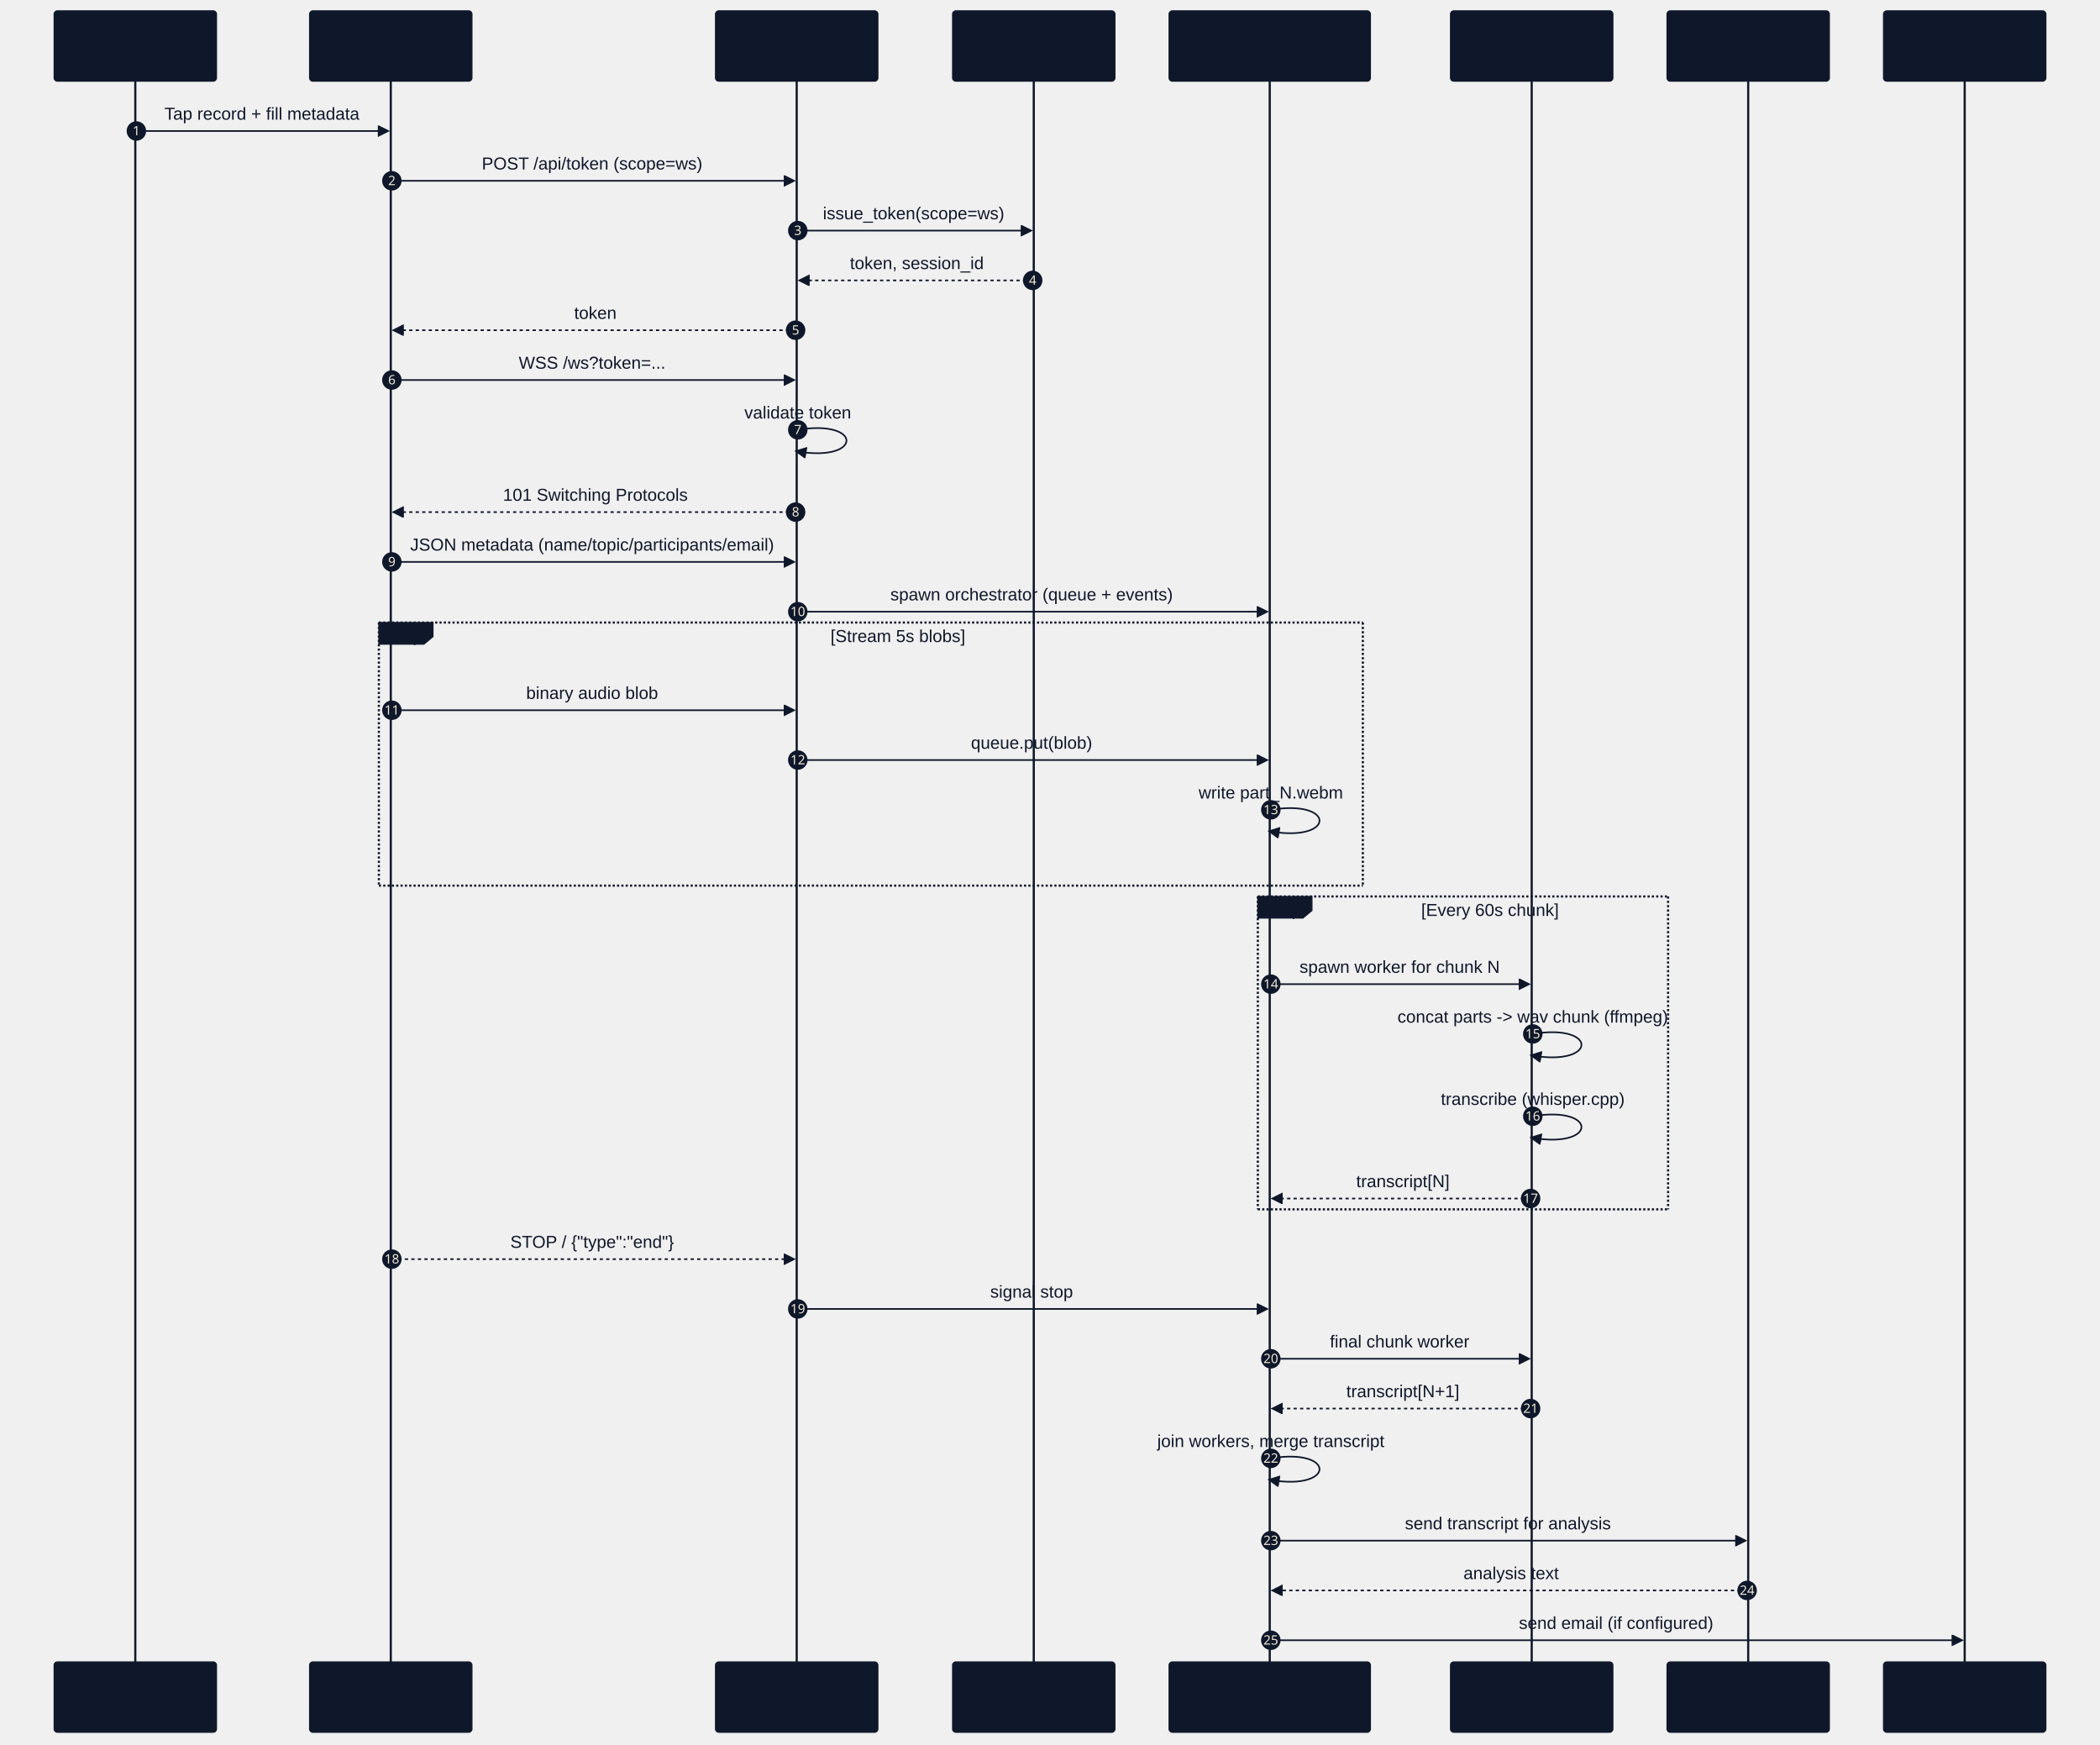
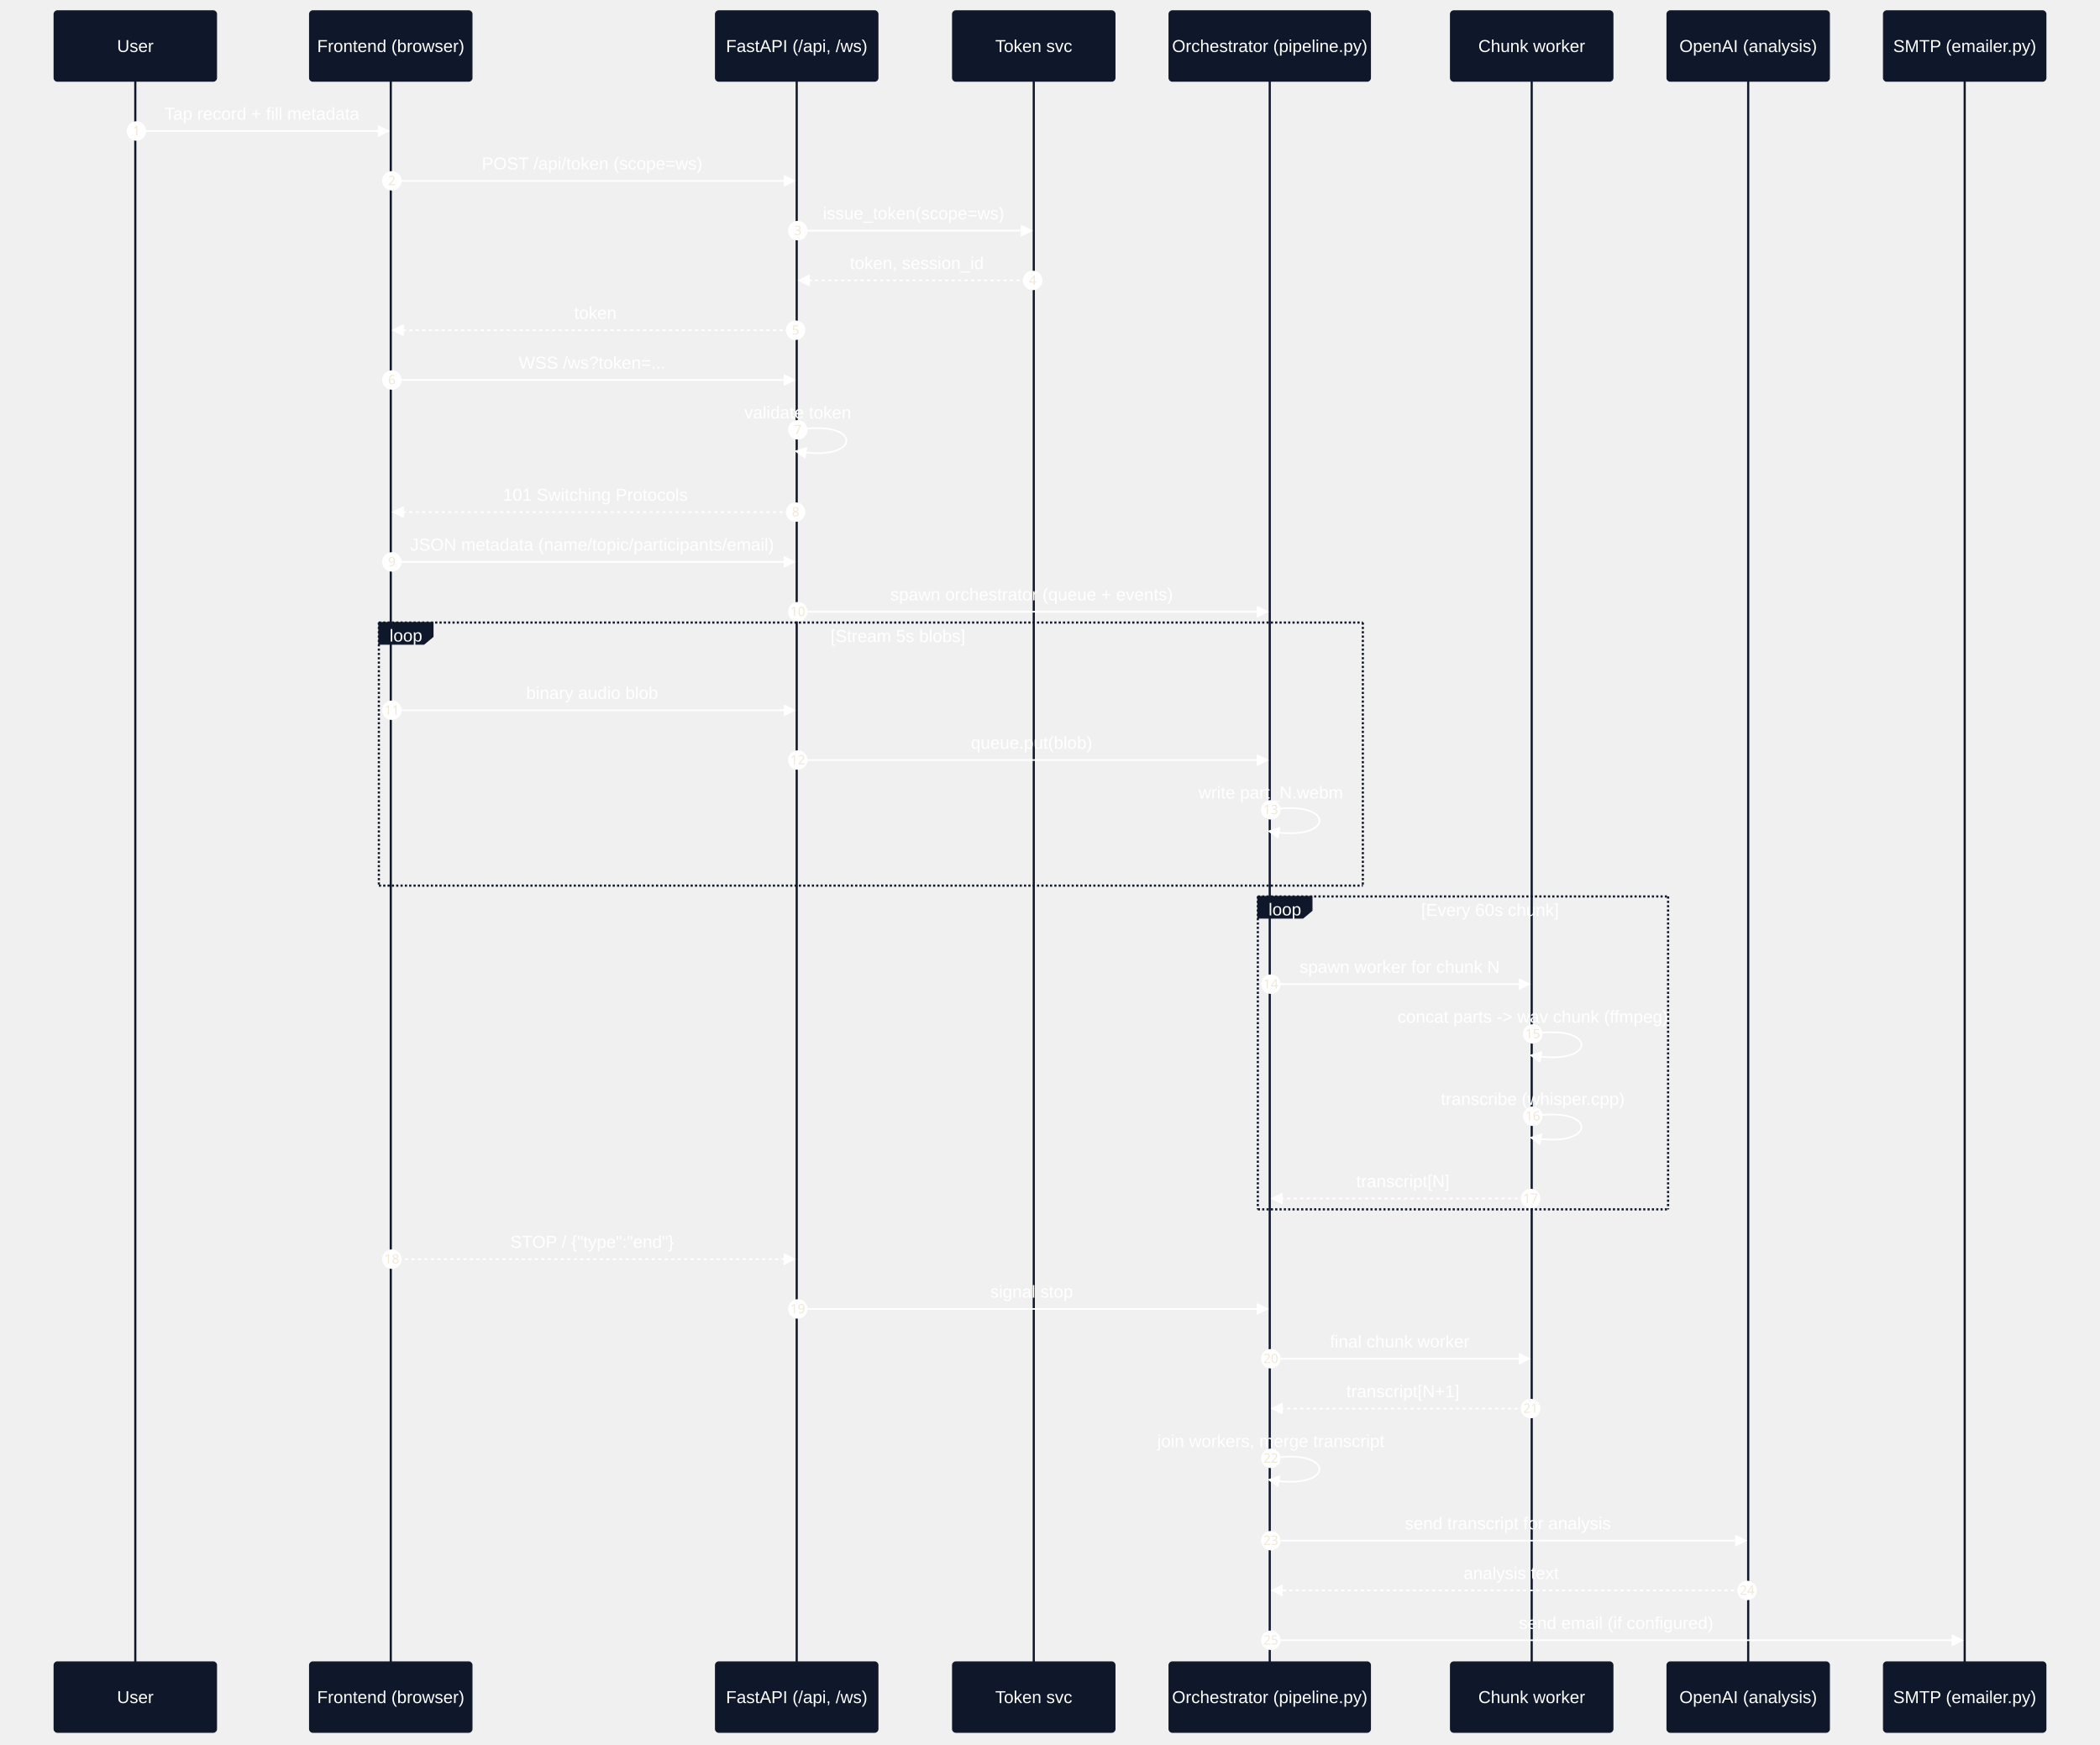
<svg xmlns="http://www.w3.org/2000/svg" aria-roledescription="sequence" role="graphics-document document" viewBox="-50 -10 1940 1611" style="max-width: 1940px; background-color: white;" width="100%" id="my-svg">
  <g>
    <rect class="actor actor-bottom" ry="3" rx="3" name="SMTP" height="65" width="150" stroke="#666" fill="#eaeaea" y="1525" x="1690" />
    <text style="text-anchor: middle; font-size: 16px; font-weight: 400;" class="actor" alignment-baseline="central" dominant-baseline="central" y="1557.5" x="1765">
      <tspan dy="0" x="1765">SMTP (emailer.py)</tspan>
    </text>
  </g>
  <g>
    <rect class="actor actor-bottom" ry="3" rx="3" name="GPT" height="65" width="150" stroke="#666" fill="#eaeaea" y="1525" x="1490" />
    <text style="text-anchor: middle; font-size: 16px; font-weight: 400;" class="actor" alignment-baseline="central" dominant-baseline="central" y="1557.5" x="1565">
      <tspan dy="0" x="1565">OpenAI (analysis)</tspan>
    </text>
  </g>
  <g>
    <rect class="actor actor-bottom" ry="3" rx="3" name="W" height="65" width="150" stroke="#666" fill="#eaeaea" y="1525" x="1290" />
    <text style="text-anchor: middle; font-size: 16px; font-weight: 400;" class="actor" alignment-baseline="central" dominant-baseline="central" y="1557.5" x="1365">
      <tspan dy="0" x="1365">Chunk worker</tspan>
    </text>
  </g>
  <g>
    <rect class="actor actor-bottom" ry="3" rx="3" name="ORCH" height="65" width="186" stroke="#666" fill="#eaeaea" y="1525" x="1030" />
    <text style="text-anchor: middle; font-size: 16px; font-weight: 400;" class="actor" alignment-baseline="central" dominant-baseline="central" y="1557.5" x="1123">
      <tspan dy="0" x="1123">Orchestrator (pipeline.py)</tspan>
    </text>
  </g>
  <g>
    <rect class="actor actor-bottom" ry="3" rx="3" name="TOK" height="65" width="150" stroke="#666" fill="#eaeaea" y="1525" x="830" />
    <text style="text-anchor: middle; font-size: 16px; font-weight: 400;" class="actor" alignment-baseline="central" dominant-baseline="central" y="1557.5" x="905">
      <tspan dy="0" x="905">Token svc</tspan>
    </text>
  </g>
  <g>
    <rect class="actor actor-bottom" ry="3" rx="3" name="API" height="65" width="150" stroke="#666" fill="#eaeaea" y="1525" x="611" />
    <text style="text-anchor: middle; font-size: 16px; font-weight: 400;" class="actor" alignment-baseline="central" dominant-baseline="central" y="1557.5" x="686">
      <tspan dy="0" x="686">FastAPI (/api, /ws)</tspan>
    </text>
  </g>
  <g>
    <rect class="actor actor-bottom" ry="3" rx="3" name="FE" height="65" width="150" stroke="#666" fill="#eaeaea" y="1525" x="236" />
    <text style="text-anchor: middle; font-size: 16px; font-weight: 400;" class="actor" alignment-baseline="central" dominant-baseline="central" y="1557.5" x="311">
      <tspan dy="0" x="311">Frontend (browser)</tspan>
    </text>
  </g>
  <g>
    <rect class="actor actor-bottom" ry="3" rx="3" name="U" height="65" width="150" stroke="#666" fill="#eaeaea" y="1525" x="0" />
    <text style="text-anchor: middle; font-size: 16px; font-weight: 400;" class="actor" alignment-baseline="central" dominant-baseline="central" y="1557.5" x="75">
      <tspan dy="0" x="75">User</tspan>
    </text>
  </g>
  <g>
    <line stroke="#999" stroke-width="0.5px" class="200" y2="1525" x2="1765" y1="5" x1="1765" id="actor7" />
    <g id="root-7">
      <rect class="actor actor-top" ry="3" rx="3" name="SMTP" height="65" width="150" stroke="#666" fill="#eaeaea" y="0" x="1690" />
      <text style="text-anchor: middle; font-size: 16px; font-weight: 400;" class="actor" alignment-baseline="central" dominant-baseline="central" y="32.5" x="1765">
        <tspan dy="0" x="1765">SMTP (emailer.py)</tspan>
      </text>
    </g>
  </g>
  <g>
    <line stroke="#999" stroke-width="0.5px" class="200" y2="1525" x2="1565" y1="5" x1="1565" id="actor6" />
    <g id="root-6">
      <rect class="actor actor-top" ry="3" rx="3" name="GPT" height="65" width="150" stroke="#666" fill="#eaeaea" y="0" x="1490" />
      <text style="text-anchor: middle; font-size: 16px; font-weight: 400;" class="actor" alignment-baseline="central" dominant-baseline="central" y="32.5" x="1565">
        <tspan dy="0" x="1565">OpenAI (analysis)</tspan>
      </text>
    </g>
  </g>
  <g>
    <line stroke="#999" stroke-width="0.5px" class="200" y2="1525" x2="1365" y1="5" x1="1365" id="actor5" />
    <g id="root-5">
      <rect class="actor actor-top" ry="3" rx="3" name="W" height="65" width="150" stroke="#666" fill="#eaeaea" y="0" x="1290" />
      <text style="text-anchor: middle; font-size: 16px; font-weight: 400;" class="actor" alignment-baseline="central" dominant-baseline="central" y="32.5" x="1365">
        <tspan dy="0" x="1365">Chunk worker</tspan>
      </text>
    </g>
  </g>
  <g>
    <line stroke="#999" stroke-width="0.5px" class="200" y2="1525" x2="1123" y1="5" x1="1123" id="actor4" />
    <g id="root-4">
      <rect class="actor actor-top" ry="3" rx="3" name="ORCH" height="65" width="186" stroke="#666" fill="#eaeaea" y="0" x="1030" />
      <text style="text-anchor: middle; font-size: 16px; font-weight: 400;" class="actor" alignment-baseline="central" dominant-baseline="central" y="32.5" x="1123">
        <tspan dy="0" x="1123">Orchestrator (pipeline.py)</tspan>
      </text>
    </g>
  </g>
  <g>
    <line stroke="#999" stroke-width="0.5px" class="200" y2="1525" x2="905" y1="5" x1="905" id="actor3" />
    <g id="root-3">
      <rect class="actor actor-top" ry="3" rx="3" name="TOK" height="65" width="150" stroke="#666" fill="#eaeaea" y="0" x="830" />
      <text style="text-anchor: middle; font-size: 16px; font-weight: 400;" class="actor" alignment-baseline="central" dominant-baseline="central" y="32.5" x="905">
        <tspan dy="0" x="905">Token svc</tspan>
      </text>
    </g>
  </g>
  <g>
    <line stroke="#999" stroke-width="0.5px" class="200" y2="1525" x2="686" y1="5" x1="686" id="actor2" />
    <g id="root-2">
      <rect class="actor actor-top" ry="3" rx="3" name="API" height="65" width="150" stroke="#666" fill="#eaeaea" y="0" x="611" />
      <text style="text-anchor: middle; font-size: 16px; font-weight: 400;" class="actor" alignment-baseline="central" dominant-baseline="central" y="32.5" x="686">
        <tspan dy="0" x="686">FastAPI (/api, /ws)</tspan>
      </text>
    </g>
  </g>
  <g>
    <line stroke="#999" stroke-width="0.5px" class="200" y2="1525" x2="311" y1="5" x1="311" id="actor1" />
    <g id="root-1">
      <rect class="actor actor-top" ry="3" rx="3" name="FE" height="65" width="150" stroke="#666" fill="#eaeaea" y="0" x="236" />
      <text style="text-anchor: middle; font-size: 16px; font-weight: 400;" class="actor" alignment-baseline="central" dominant-baseline="central" y="32.5" x="311">
        <tspan dy="0" x="311">Frontend (browser)</tspan>
      </text>
    </g>
  </g>
  <g>
    <line stroke="#999" stroke-width="0.5px" class="200" y2="1525" x2="75" y1="5" x1="75" id="actor0" />
    <g id="root-0">
      <rect class="actor actor-top" ry="3" rx="3" name="U" height="65" width="150" stroke="#666" fill="#eaeaea" y="0" x="0" />
      <text style="text-anchor: middle; font-size: 16px; font-weight: 400;" class="actor" alignment-baseline="central" dominant-baseline="central" y="32.5" x="75">
        <tspan dy="0" x="75">User</tspan>
      </text>
    </g>
  </g>
-   <style>#my-svg{font-family:"trebuchet ms",verdana,arial,sans-serif;font-size:16px;fill:#0f172a;}#my-svg .error-icon{fill:#f8fafc;}#my-svg .error-text{fill:#070503;stroke:#070503;}#my-svg .edge-thickness-normal{stroke-width:2px;}#my-svg .edge-thickness-thick{stroke-width:3.5px;}#my-svg .edge-pattern-solid{stroke-dasharray:0;}#my-svg .edge-pattern-dashed{stroke-dasharray:3;}#my-svg .edge-pattern-dotted{stroke-dasharray:2;}#my-svg .marker{fill:#0f172a;stroke:#0f172a;}#my-svg .marker.cross{stroke:#0f172a;}#my-svg svg{font-family:"trebuchet ms",verdana,arial,sans-serif;font-size:16px;}#my-svg .actor{stroke:#0f172a;fill:#0f172a;}#my-svg text.actor&gt;tspan{fill:#0f172a;stroke:none;}#my-svg .actor-line{stroke:grey;}#my-svg .messageLine0{stroke-width:1.5;stroke-dasharray:none;stroke:#0f172a;}#my-svg .messageLine1{stroke-width:1.5;stroke-dasharray:2,2;stroke:#0f172a;}#my-svg #arrowhead path{fill:#0f172a;stroke:#0f172a;}#my-svg .sequenceNumber{fill:#f0e8d5;}#my-svg #sequencenumber{fill:#0f172a;}#my-svg #crosshead path{fill:#0f172a;stroke:#0f172a;}#my-svg .messageText{fill:#0f172a;stroke:none;}#my-svg .labelBox{stroke:#0f172a;fill:#0f172a;}#my-svg .labelText,#my-svg .labelText&gt;tspan{fill:#0f172a;stroke:none;}#my-svg .loopText,#my-svg .loopText&gt;tspan{fill:#0f172a;stroke:none;}#my-svg .loopLine{stroke-width:2px;stroke-dasharray:2,2;stroke:#0f172a;fill:#0f172a;}#my-svg .note{stroke:hsl(52.683, 60%, 73.922%);fill:#fff5ad;}#my-svg .noteText,#my-svg .noteText&gt;tspan{fill:#333;stroke:none;}#my-svg .activation0{fill:hsl(102.222, 47.368%, 11.176%);stroke:hsl(102.222, 47.368%, 1.176%);}#my-svg .activation1{fill:hsl(102.222, 47.368%, 11.176%);stroke:hsl(102.222, 47.368%, 1.176%);}#my-svg .activation2{fill:hsl(102.222, 47.368%, 11.176%);stroke:hsl(102.222, 47.368%, 1.176%);}#my-svg .actorPopupMenu{position:absolute;}#my-svg .actorPopupMenuPanel{position:absolute;fill:#0f172a;box-shadow:0px 8px 16px 0px rgba(0,0,0,0.2);filter:drop-shadow(3px 5px 2px rgb(0 0 0 / 0.4));}#my-svg .actor-man line{stroke:#0f172a;fill:#0f172a;}#my-svg .actor-man circle,#my-svg line{stroke:#0f172a;fill:#0f172a;stroke-width:2px;}#my-svg :root{--mermaid-font-family:"trebuchet ms",verdana,arial,sans-serif;}</style>
+   <style>#my-svg{font-family:"trebuchet ms",verdana,arial,sans-serif;font-size:16px;fill:#ffffff;}#my-svg .error-icon{fill:#f8fafc;}#my-svg .error-text{fill:#070503;stroke:#070503;}#my-svg .edge-thickness-normal{stroke-width:2px;}#my-svg .edge-thickness-thick{stroke-width:3.5px;}#my-svg .edge-pattern-solid{stroke-dasharray:0;}#my-svg .edge-pattern-dashed{stroke-dasharray:3;}#my-svg .edge-pattern-dotted{stroke-dasharray:2;}#my-svg .marker{fill:#0f172a;stroke:#0f172a;}#my-svg .marker.cross{stroke:#0f172a;}#my-svg svg{font-family:"trebuchet ms",verdana,arial,sans-serif;font-size:16px;}#my-svg .actor{stroke:#0f172a;fill:#0f172a;}#my-svg text.actor&gt;tspan{fill:#ffffff;stroke:none;}#my-svg .actor-line{stroke:grey;}#my-svg .messageLine0{stroke-width:1.5;stroke-dasharray:none;stroke:#ffffff;}#my-svg .messageLine1{stroke-width:1.5;stroke-dasharray:2,2;stroke:#ffffff;}#my-svg #arrowhead path{fill:#ffffff;stroke:#ffffff;}#my-svg .sequenceNumber{fill:#f0e8d5;}#my-svg #sequencenumber{fill:#ffffff;}#my-svg #crosshead path{fill:#ffffff;stroke:#ffffff;}#my-svg .messageText{fill:#ffffff;stroke:none;}#my-svg .labelBox{stroke:#0f172a;fill:#0f172a;}#my-svg .labelText,#my-svg .labelText&gt;tspan{fill:#ffffff;stroke:none;}#my-svg .loopText,#my-svg .loopText&gt;tspan{fill:#ffffff;stroke:none;}#my-svg .loopLine{stroke-width:2px;stroke-dasharray:2,2;stroke:#0f172a;fill:#0f172a;}#my-svg .note{stroke:hsl(52.683, 60%, 73.922%);fill:#fff5ad;}#my-svg .noteText,#my-svg .noteText&gt;tspan{fill:#333;stroke:none;}#my-svg .activation0{fill:hsl(102.222, 47.368%, 11.176%);stroke:hsl(102.222, 47.368%, 1.176%);}#my-svg .activation1{fill:hsl(102.222, 47.368%, 11.176%);stroke:hsl(102.222, 47.368%, 1.176%);}#my-svg .activation2{fill:hsl(102.222, 47.368%, 11.176%);stroke:hsl(102.222, 47.368%, 1.176%);}#my-svg .actorPopupMenu{position:absolute;}#my-svg .actorPopupMenuPanel{position:absolute;fill:#0f172a;box-shadow:0px 8px 16px 0px rgba(0,0,0,0.2);filter:drop-shadow(3px 5px 2px rgb(0 0 0 / 0.4));}#my-svg .actor-man line{stroke:#0f172a;fill:#0f172a;}#my-svg .actor-man circle,#my-svg line{stroke:#0f172a;fill:#0f172a;stroke-width:2px;}#my-svg :root{--mermaid-font-family:"trebuchet ms",verdana,arial,sans-serif;}</style>
  <g />
  <defs>
    <symbol height="24" width="24" id="computer">
      <path d="M2 2v13h20v-13h-20zm18 11h-16v-9h16v9zm-10.228 6l.466-1h3.524l.467 1h-4.457zm14.228 3h-24l2-6h2.104l-1.33 4h18.45l-1.297-4h2.073l2 6zm-5-10h-14v-7h14v7z" transform="scale(.5)" />
    </symbol>
  </defs>
  <defs>
    <symbol clip-rule="evenodd" fill-rule="evenodd" id="database">
      <path d="M12.258.001l.256.004.255.005.253.008.251.01.249.012.247.015.246.016.242.019.241.02.239.023.236.024.233.027.231.028.229.031.225.032.223.034.22.036.217.038.214.04.211.041.208.043.205.045.201.046.198.048.194.05.191.051.187.053.183.054.18.056.175.057.172.059.168.06.163.061.16.063.155.064.15.066.074.033.073.033.071.034.07.034.069.035.068.035.067.035.066.035.064.036.064.036.062.036.06.036.06.037.058.037.058.037.055.038.055.038.053.038.052.038.051.039.05.039.048.039.047.039.045.04.044.04.043.04.041.04.04.041.039.041.037.041.036.041.034.041.033.042.032.042.03.042.029.042.027.042.026.043.024.043.023.043.021.043.02.043.018.044.017.043.015.044.013.044.012.044.011.045.009.044.007.045.006.045.004.045.002.045.001.045v17l-.001.045-.002.045-.004.045-.006.045-.007.045-.009.044-.011.045-.012.044-.013.044-.015.044-.017.043-.018.044-.02.043-.021.043-.023.043-.024.043-.026.043-.027.042-.029.042-.03.042-.032.042-.033.042-.034.041-.036.041-.037.041-.039.041-.04.041-.041.04-.043.04-.044.04-.045.04-.047.039-.048.039-.05.039-.051.039-.052.038-.053.038-.055.038-.055.038-.058.037-.058.037-.06.037-.06.036-.062.036-.064.036-.064.036-.066.035-.067.035-.068.035-.069.035-.07.034-.071.034-.073.033-.074.033-.15.066-.155.064-.16.063-.163.061-.168.06-.172.059-.175.057-.18.056-.183.054-.187.053-.191.051-.194.05-.198.048-.201.046-.205.045-.208.043-.211.041-.214.04-.217.038-.22.036-.223.034-.225.032-.229.031-.231.028-.233.027-.236.024-.239.023-.241.02-.242.019-.246.016-.247.015-.249.012-.251.01-.253.008-.255.005-.256.004-.258.001-.258-.001-.256-.004-.255-.005-.253-.008-.251-.01-.249-.012-.247-.015-.245-.016-.243-.019-.241-.02-.238-.023-.236-.024-.234-.027-.231-.028-.228-.031-.226-.032-.223-.034-.22-.036-.217-.038-.214-.04-.211-.041-.208-.043-.204-.045-.201-.046-.198-.048-.195-.05-.19-.051-.187-.053-.184-.054-.179-.056-.176-.057-.172-.059-.167-.06-.164-.061-.159-.063-.155-.064-.151-.066-.074-.033-.072-.033-.072-.034-.07-.034-.069-.035-.068-.035-.067-.035-.066-.035-.064-.036-.063-.036-.062-.036-.061-.036-.06-.037-.058-.037-.057-.037-.056-.038-.055-.038-.053-.038-.052-.038-.051-.039-.049-.039-.049-.039-.046-.039-.046-.04-.044-.04-.043-.04-.041-.04-.04-.041-.039-.041-.037-.041-.036-.041-.034-.041-.033-.042-.032-.042-.03-.042-.029-.042-.027-.042-.026-.043-.024-.043-.023-.043-.021-.043-.02-.043-.018-.044-.017-.043-.015-.044-.013-.044-.012-.044-.011-.045-.009-.044-.007-.045-.006-.045-.004-.045-.002-.045-.001-.045v-17l.001-.045.002-.045.004-.045.006-.045.007-.045.009-.044.011-.045.012-.044.013-.044.015-.044.017-.043.018-.044.02-.043.021-.043.023-.043.024-.043.026-.043.027-.042.029-.042.03-.042.032-.042.033-.042.034-.041.036-.041.037-.041.039-.041.04-.041.041-.04.043-.04.044-.04.046-.04.046-.039.049-.039.049-.039.051-.039.052-.038.053-.038.055-.038.056-.038.057-.037.058-.037.06-.037.061-.036.062-.036.063-.036.064-.036.066-.035.067-.035.068-.035.069-.035.07-.034.072-.034.072-.033.074-.033.151-.066.155-.064.159-.063.164-.061.167-.06.172-.059.176-.057.179-.056.184-.054.187-.053.19-.051.195-.05.198-.048.201-.046.204-.045.208-.043.211-.041.214-.04.217-.038.22-.036.223-.034.226-.032.228-.031.231-.028.234-.027.236-.024.238-.023.241-.02.243-.019.245-.016.247-.015.249-.012.251-.01.253-.008.255-.005.256-.004.258-.001.258.001zm-9.258 20.499v.01l.001.021.003.021.004.022.005.021.006.022.007.022.009.023.01.022.011.023.012.023.013.023.015.023.016.024.017.023.018.024.019.024.021.024.022.025.023.024.024.025.052.049.056.05.061.051.066.051.07.051.075.051.079.052.084.052.088.052.092.052.097.052.102.051.105.052.11.052.114.051.119.051.123.051.127.05.131.05.135.05.139.048.144.049.147.047.152.047.155.047.16.045.163.045.167.043.171.043.176.041.178.041.183.039.187.039.19.037.194.035.197.035.202.033.204.031.209.03.212.029.216.027.219.025.222.024.226.021.23.02.233.018.236.016.24.015.243.012.246.01.249.008.253.005.256.004.259.001.26-.001.257-.004.254-.005.25-.008.247-.011.244-.012.241-.014.237-.016.233-.018.231-.021.226-.021.224-.024.22-.026.216-.027.212-.028.21-.031.205-.031.202-.034.198-.034.194-.036.191-.037.187-.039.183-.04.179-.04.175-.042.172-.043.168-.044.163-.045.16-.046.155-.046.152-.047.148-.048.143-.049.139-.049.136-.05.131-.05.126-.05.123-.051.118-.052.114-.051.11-.052.106-.052.101-.052.096-.052.092-.052.088-.053.083-.051.079-.052.074-.052.07-.051.065-.051.06-.051.056-.05.051-.05.023-.024.023-.025.021-.024.02-.024.019-.024.018-.024.017-.024.015-.023.014-.024.013-.023.012-.023.01-.023.01-.022.008-.022.006-.022.006-.022.004-.022.004-.021.001-.021.001-.021v-4.127l-.077.055-.08.053-.083.054-.085.053-.087.052-.09.052-.093.051-.095.05-.097.05-.1.049-.102.049-.105.048-.106.047-.109.047-.111.046-.114.045-.115.045-.118.044-.12.043-.122.042-.124.042-.126.041-.128.04-.13.04-.132.038-.134.038-.135.037-.138.037-.139.035-.142.035-.143.034-.144.033-.147.032-.148.031-.15.03-.151.03-.153.029-.154.027-.156.027-.158.026-.159.025-.161.024-.162.023-.163.022-.165.021-.166.02-.167.019-.169.018-.169.017-.171.016-.173.015-.173.014-.175.013-.175.012-.177.011-.178.01-.179.008-.179.008-.181.006-.182.005-.182.004-.184.003-.184.002h-.37l-.184-.002-.184-.003-.182-.004-.182-.005-.181-.006-.179-.008-.179-.008-.178-.01-.176-.011-.176-.012-.175-.013-.173-.014-.172-.015-.171-.016-.17-.017-.169-.018-.167-.019-.166-.02-.165-.021-.163-.022-.162-.023-.161-.024-.159-.025-.157-.026-.156-.027-.155-.027-.153-.029-.151-.03-.15-.03-.148-.031-.146-.032-.145-.033-.143-.034-.141-.035-.14-.035-.137-.037-.136-.037-.134-.038-.132-.038-.13-.04-.128-.04-.126-.041-.124-.042-.122-.042-.12-.044-.117-.043-.116-.045-.113-.045-.112-.046-.109-.047-.106-.047-.105-.048-.102-.049-.1-.049-.097-.05-.095-.05-.093-.052-.09-.051-.087-.052-.085-.053-.083-.054-.08-.054-.077-.054v4.127zm0-5.654v.011l.001.021.003.021.004.021.005.022.006.022.007.022.009.022.01.022.011.023.012.023.013.023.015.024.016.023.017.024.018.024.019.024.021.024.022.024.023.025.024.024.052.05.056.05.061.05.066.051.07.051.075.052.079.051.084.052.088.052.092.052.097.052.102.052.105.052.11.051.114.051.119.052.123.05.127.051.131.05.135.049.139.049.144.048.147.048.152.047.155.046.16.045.163.045.167.044.171.042.176.042.178.04.183.04.187.038.19.037.194.036.197.034.202.033.204.032.209.03.212.028.216.027.219.025.222.024.226.022.23.02.233.018.236.016.24.014.243.012.246.01.249.008.253.006.256.003.259.001.26-.001.257-.003.254-.006.25-.008.247-.01.244-.012.241-.015.237-.016.233-.018.231-.02.226-.022.224-.024.22-.025.216-.027.212-.029.21-.03.205-.032.202-.033.198-.035.194-.036.191-.037.187-.039.183-.039.179-.041.175-.042.172-.043.168-.044.163-.045.16-.045.155-.047.152-.047.148-.048.143-.048.139-.05.136-.049.131-.05.126-.051.123-.051.118-.051.114-.052.11-.052.106-.052.101-.052.096-.052.092-.052.088-.052.083-.052.079-.052.074-.051.07-.052.065-.051.06-.05.056-.051.051-.049.023-.025.023-.024.021-.025.02-.024.019-.024.018-.024.017-.024.015-.023.014-.023.013-.024.012-.022.01-.023.01-.023.008-.022.006-.022.006-.022.004-.021.004-.022.001-.021.001-.021v-4.139l-.077.054-.08.054-.083.054-.085.052-.087.053-.09.051-.093.051-.095.051-.097.05-.1.049-.102.049-.105.048-.106.047-.109.047-.111.046-.114.045-.115.044-.118.044-.12.044-.122.042-.124.042-.126.041-.128.04-.13.039-.132.039-.134.038-.135.037-.138.036-.139.036-.142.035-.143.033-.144.033-.147.033-.148.031-.15.03-.151.03-.153.028-.154.028-.156.027-.158.026-.159.025-.161.024-.162.023-.163.022-.165.021-.166.02-.167.019-.169.018-.169.017-.171.016-.173.015-.173.014-.175.013-.175.012-.177.011-.178.009-.179.009-.179.007-.181.007-.182.005-.182.004-.184.003-.184.002h-.37l-.184-.002-.184-.003-.182-.004-.182-.005-.181-.007-.179-.007-.179-.009-.178-.009-.176-.011-.176-.012-.175-.013-.173-.014-.172-.015-.171-.016-.17-.017-.169-.018-.167-.019-.166-.02-.165-.021-.163-.022-.162-.023-.161-.024-.159-.025-.157-.026-.156-.027-.155-.028-.153-.028-.151-.03-.15-.03-.148-.031-.146-.033-.145-.033-.143-.033-.141-.035-.14-.036-.137-.036-.136-.037-.134-.038-.132-.039-.13-.039-.128-.04-.126-.041-.124-.042-.122-.043-.12-.043-.117-.044-.116-.044-.113-.046-.112-.046-.109-.046-.106-.047-.105-.048-.102-.049-.1-.049-.097-.05-.095-.051-.093-.051-.09-.051-.087-.053-.085-.052-.083-.054-.08-.054-.077-.054v4.139zm0-5.666v.011l.001.02.003.022.004.021.005.022.006.021.007.022.009.023.01.022.011.023.012.023.013.023.015.023.016.024.017.024.018.023.019.024.021.025.022.024.023.024.024.025.052.05.056.05.061.05.066.051.07.051.075.052.079.051.084.052.088.052.092.052.097.052.102.052.105.051.11.052.114.051.119.051.123.051.127.05.131.05.135.05.139.049.144.048.147.048.152.047.155.046.16.045.163.045.167.043.171.043.176.042.178.04.183.04.187.038.19.037.194.036.197.034.202.033.204.032.209.03.212.028.216.027.219.025.222.024.226.021.23.02.233.018.236.017.24.014.243.012.246.01.249.008.253.006.256.003.259.001.26-.001.257-.003.254-.006.25-.008.247-.01.244-.013.241-.014.237-.016.233-.018.231-.02.226-.022.224-.024.22-.025.216-.027.212-.029.21-.03.205-.032.202-.033.198-.035.194-.036.191-.037.187-.039.183-.039.179-.041.175-.042.172-.043.168-.044.163-.045.16-.045.155-.047.152-.047.148-.048.143-.049.139-.049.136-.049.131-.051.126-.05.123-.051.118-.052.114-.051.11-.052.106-.052.101-.052.096-.052.092-.052.088-.052.083-.052.079-.052.074-.052.07-.051.065-.051.06-.051.056-.05.051-.049.023-.025.023-.025.021-.024.02-.024.019-.024.018-.024.017-.024.015-.023.014-.024.013-.023.012-.023.01-.022.01-.023.008-.022.006-.022.006-.022.004-.022.004-.021.001-.021.001-.021v-4.153l-.077.054-.08.054-.083.053-.085.053-.087.053-.09.051-.093.051-.095.051-.097.05-.1.049-.102.048-.105.048-.106.048-.109.046-.111.046-.114.046-.115.044-.118.044-.12.043-.122.043-.124.042-.126.041-.128.04-.13.039-.132.039-.134.038-.135.037-.138.036-.139.036-.142.034-.143.034-.144.033-.147.032-.148.032-.15.03-.151.03-.153.028-.154.028-.156.027-.158.026-.159.024-.161.024-.162.023-.163.023-.165.021-.166.02-.167.019-.169.018-.169.017-.171.016-.173.015-.173.014-.175.013-.175.012-.177.01-.178.01-.179.009-.179.007-.181.006-.182.006-.182.004-.184.003-.184.001-.185.001-.185-.001-.184-.001-.184-.003-.182-.004-.182-.006-.181-.006-.179-.007-.179-.009-.178-.01-.176-.01-.176-.012-.175-.013-.173-.014-.172-.015-.171-.016-.17-.017-.169-.018-.167-.019-.166-.02-.165-.021-.163-.023-.162-.023-.161-.024-.159-.024-.157-.026-.156-.027-.155-.028-.153-.028-.151-.03-.15-.03-.148-.032-.146-.032-.145-.033-.143-.034-.141-.034-.14-.036-.137-.036-.136-.037-.134-.038-.132-.039-.13-.039-.128-.041-.126-.041-.124-.041-.122-.043-.12-.043-.117-.044-.116-.044-.113-.046-.112-.046-.109-.046-.106-.048-.105-.048-.102-.048-.1-.05-.097-.049-.095-.051-.093-.051-.09-.052-.087-.052-.085-.053-.083-.053-.08-.054-.077-.054v4.153zm8.74-8.179l-.257.004-.254.005-.25.008-.247.011-.244.012-.241.014-.237.016-.233.018-.231.021-.226.022-.224.023-.22.026-.216.027-.212.028-.21.031-.205.032-.202.033-.198.034-.194.036-.191.038-.187.038-.183.04-.179.041-.175.042-.172.043-.168.043-.163.045-.16.046-.155.046-.152.048-.148.048-.143.048-.139.049-.136.05-.131.05-.126.051-.123.051-.118.051-.114.052-.11.052-.106.052-.101.052-.096.052-.092.052-.088.052-.083.052-.079.052-.074.051-.07.052-.065.051-.06.05-.056.05-.051.05-.023.025-.023.024-.021.024-.02.025-.019.024-.018.024-.017.023-.015.024-.014.023-.013.023-.012.023-.01.023-.01.022-.008.022-.006.023-.006.021-.004.022-.004.021-.001.021-.001.021.001.021.001.021.004.021.004.022.006.021.006.023.008.022.01.022.01.023.012.023.013.023.014.023.015.024.017.023.018.024.019.024.02.025.021.024.023.024.023.025.051.05.056.05.06.05.065.051.07.052.074.051.079.052.083.052.088.052.092.052.096.052.101.052.106.052.11.052.114.052.118.051.123.051.126.051.131.05.136.05.139.049.143.048.148.048.152.048.155.046.16.046.163.045.168.043.172.043.175.042.179.041.183.04.187.038.191.038.194.036.198.034.202.033.205.032.21.031.212.028.216.027.22.026.224.023.226.022.231.021.233.018.237.016.241.014.244.012.247.011.25.008.254.005.257.004.26.001.26-.001.257-.004.254-.005.25-.008.247-.011.244-.012.241-.014.237-.016.233-.018.231-.021.226-.022.224-.023.22-.026.216-.027.212-.028.21-.031.205-.032.202-.033.198-.034.194-.036.191-.038.187-.038.183-.04.179-.041.175-.042.172-.043.168-.043.163-.045.16-.046.155-.046.152-.048.148-.048.143-.048.139-.049.136-.05.131-.05.126-.051.123-.051.118-.051.114-.052.11-.052.106-.052.101-.052.096-.052.092-.052.088-.052.083-.052.079-.052.074-.051.07-.052.065-.051.06-.05.056-.05.051-.05.023-.025.023-.024.021-.024.02-.025.019-.024.018-.024.017-.023.015-.024.014-.023.013-.023.012-.023.01-.023.01-.022.008-.022.006-.023.006-.021.004-.022.004-.021.001-.021.001-.021-.001-.021-.001-.021-.004-.021-.004-.022-.006-.021-.006-.023-.008-.022-.01-.022-.01-.023-.012-.023-.013-.023-.014-.023-.015-.024-.017-.023-.018-.024-.019-.024-.02-.025-.021-.024-.023-.024-.023-.025-.051-.05-.056-.05-.06-.05-.065-.051-.07-.052-.074-.051-.079-.052-.083-.052-.088-.052-.092-.052-.096-.052-.101-.052-.106-.052-.11-.052-.114-.052-.118-.051-.123-.051-.126-.051-.131-.05-.136-.05-.139-.049-.143-.048-.148-.048-.152-.048-.155-.046-.16-.046-.163-.045-.168-.043-.172-.043-.175-.042-.179-.041-.183-.04-.187-.038-.191-.038-.194-.036-.198-.034-.202-.033-.205-.032-.21-.031-.212-.028-.216-.027-.22-.026-.224-.023-.226-.022-.231-.021-.233-.018-.237-.016-.241-.014-.244-.012-.247-.011-.25-.008-.254-.005-.257-.004-.26-.001-.26.001z" transform="scale(.5)" />
    </symbol>
  </defs>
  <defs>
    <symbol height="24" width="24" id="clock">
      <path d="M12 2c5.514 0 10 4.486 10 10s-4.486 10-10 10-10-4.486-10-10 4.486-10 10-10zm0-2c-6.627 0-12 5.373-12 12s5.373 12 12 12 12-5.373 12-12-5.373-12-12-12zm5.848 12.459c.202.038.202.333.001.372-1.907.361-6.045 1.111-6.547 1.111-.719 0-1.301-.582-1.301-1.301 0-.512.77-5.447 1.125-7.445.034-.192.312-.181.343.014l.985 6.238 5.394 1.011z" transform="scale(.5)" />
    </symbol>
  </defs>
  <defs>
    <marker orient="auto" markerHeight="12" markerWidth="12" markerUnits="userSpaceOnUse" refY="5" refX="7.9" id="arrowhead">
      <path d="M 0 0 L 10 5 L 0 10 z" />
    </marker>
  </defs>
  <defs>
    <marker refY="4.5" refX="4" orient="auto" markerHeight="8" markerWidth="15" id="crosshead">
      <path style="stroke-dasharray: 0, 0;" d="M 1,2 L 6,7 M 6,2 L 1,7" stroke-width="1pt" stroke="#000000" fill="none" />
    </marker>
  </defs>
  <defs>
    <marker orient="auto" markerHeight="28" markerWidth="20" refY="7" refX="15.5" id="filled-head">
      <path d="M 18,7 L9,13 L14,7 L9,1 Z" />
    </marker>
  </defs>
  <defs>
    <marker orient="auto" markerHeight="40" markerWidth="60" refY="15" refX="15" id="sequencenumber">
      <circle r="6" cy="15" cx="15" />
    </marker>
  </defs>
  <g>
    <line class="loopLine" y2="565" x2="1209" y1="565" x1="300" />
    <line class="loopLine" y2="808" x2="1209" y1="565" x1="1209" />
    <line class="loopLine" y2="808" x2="1209" y1="808" x1="300" />
    <line class="loopLine" y2="808" x2="300" y1="565" x1="300" />
    <polygon class="labelBox" points="300,565 350,565 350,578 341.6,585 300,585" />
    <text style="font-size: 16px; font-weight: 400;" class="labelText" alignment-baseline="middle" dominant-baseline="middle" text-anchor="middle" y="578" x="325">loop</text>
    <text style="font-size: 16px; font-weight: 400;" class="loopText" text-anchor="middle" y="583" x="779.5">
      <tspan x="779.5">[Stream 5s blobs]</tspan>
    </text>
  </g>
  <g>
    <line class="loopLine" y2="818" x2="1491" y1="818" x1="1112" />
    <line class="loopLine" y2="1107" x2="1491" y1="818" x1="1491" />
    <line class="loopLine" y2="1107" x2="1491" y1="1107" x1="1112" />
    <line class="loopLine" y2="1107" x2="1112" y1="818" x1="1112" />
    <polygon class="labelBox" points="1112,818 1162,818 1162,831 1153.6,838 1112,838" />
    <text style="font-size: 16px; font-weight: 400;" class="labelText" alignment-baseline="middle" dominant-baseline="middle" text-anchor="middle" y="831" x="1137">loop</text>
    <text style="font-size: 16px; font-weight: 400;" class="loopText" text-anchor="middle" y="836" x="1326.5">
      <tspan x="1326.5">[Every 60s chunk]</tspan>
    </text>
  </g>
  <text style="font-size: 16px; font-weight: 400;" dy="1em" class="messageText" alignment-baseline="middle" dominant-baseline="middle" text-anchor="middle" y="80" x="192">Tap record + fill metadata</text>
  <line style="fill: none;" marker-start="url(#sequencenumber)" marker-end="url(#arrowhead)" stroke="none" stroke-width="2" class="messageLine0" y2="111" x2="307" y1="111" x1="76" />
  <text class="sequenceNumber" text-anchor="middle" font-size="12px" font-family="sans-serif" y="115" x="76">1</text>
  <text style="font-size: 16px; font-weight: 400;" dy="1em" class="messageText" alignment-baseline="middle" dominant-baseline="middle" text-anchor="middle" y="126" x="497">POST /api/token (scope=ws)</text>
  <line style="fill: none;" marker-start="url(#sequencenumber)" marker-end="url(#arrowhead)" stroke="none" stroke-width="2" class="messageLine0" y2="157" x2="682" y1="157" x1="312" />
  <text class="sequenceNumber" text-anchor="middle" font-size="12px" font-family="sans-serif" y="161" x="312">2</text>
  <text style="font-size: 16px; font-weight: 400;" dy="1em" class="messageText" alignment-baseline="middle" dominant-baseline="middle" text-anchor="middle" y="172" x="794">issue_token(scope=ws)</text>
  <line style="fill: none;" marker-start="url(#sequencenumber)" marker-end="url(#arrowhead)" stroke="none" stroke-width="2" class="messageLine0" y2="203" x2="901" y1="203" x1="687" />
  <text class="sequenceNumber" text-anchor="middle" font-size="12px" font-family="sans-serif" y="207" x="687">3</text>
  <text style="font-size: 16px; font-weight: 400;" dy="1em" class="messageText" alignment-baseline="middle" dominant-baseline="middle" text-anchor="middle" y="218" x="797">token, session_id</text>
  <line style="stroke-dasharray: 3, 3; fill: none;" marker-start="url(#sequencenumber)" marker-end="url(#arrowhead)" stroke="none" stroke-width="2" class="messageLine1" y2="249" x2="690" y1="249" x1="904" />
  <text class="sequenceNumber" text-anchor="middle" font-size="12px" font-family="sans-serif" y="253" x="904">4</text>
  <text style="font-size: 16px; font-weight: 400;" dy="1em" class="messageText" alignment-baseline="middle" dominant-baseline="middle" text-anchor="middle" y="264" x="500">token</text>
  <line style="stroke-dasharray: 3, 3; fill: none;" marker-start="url(#sequencenumber)" marker-end="url(#arrowhead)" stroke="none" stroke-width="2" class="messageLine1" y2="295" x2="315" y1="295" x1="685" />
  <text class="sequenceNumber" text-anchor="middle" font-size="12px" font-family="sans-serif" y="299" x="685">5</text>
  <text style="font-size: 16px; font-weight: 400;" dy="1em" class="messageText" alignment-baseline="middle" dominant-baseline="middle" text-anchor="middle" y="310" x="497">WSS /ws?token=...</text>
  <line style="fill: none;" marker-start="url(#sequencenumber)" marker-end="url(#arrowhead)" stroke="none" stroke-width="2" class="messageLine0" y2="341" x2="682" y1="341" x1="312" />
  <text class="sequenceNumber" text-anchor="middle" font-size="12px" font-family="sans-serif" y="345" x="312">6</text>
  <text style="font-size: 16px; font-weight: 400;" dy="1em" class="messageText" alignment-baseline="middle" dominant-baseline="middle" text-anchor="middle" y="356" x="687">validate token</text>
  <path style="fill: none;" marker-start="url(#sequencenumber)" marker-end="url(#arrowhead)" stroke="none" stroke-width="2" class="messageLine0" d="M 687,387 C 747,377 747,417 687,407" />
  <text class="sequenceNumber" text-anchor="middle" font-size="12px" font-family="sans-serif" y="391" x="687">7</text>
  <text style="font-size: 16px; font-weight: 400;" dy="1em" class="messageText" alignment-baseline="middle" dominant-baseline="middle" text-anchor="middle" y="432" x="500">101 Switching Protocols</text>
  <line style="stroke-dasharray: 3, 3; fill: none;" marker-start="url(#sequencenumber)" marker-end="url(#arrowhead)" stroke="none" stroke-width="2" class="messageLine1" y2="463" x2="315" y1="463" x1="685" />
  <text class="sequenceNumber" text-anchor="middle" font-size="12px" font-family="sans-serif" y="467" x="685">8</text>
  <text style="font-size: 16px; font-weight: 400;" dy="1em" class="messageText" alignment-baseline="middle" dominant-baseline="middle" text-anchor="middle" y="478" x="497">JSON metadata (name/topic/participants/email)</text>
  <line style="fill: none;" marker-start="url(#sequencenumber)" marker-end="url(#arrowhead)" stroke="none" stroke-width="2" class="messageLine0" y2="509" x2="682" y1="509" x1="312" />
  <text class="sequenceNumber" text-anchor="middle" font-size="12px" font-family="sans-serif" y="513" x="312">9</text>
  <text style="font-size: 16px; font-weight: 400;" dy="1em" class="messageText" alignment-baseline="middle" dominant-baseline="middle" text-anchor="middle" y="524" x="903">spawn orchestrator (queue + events)</text>
  <line style="fill: none;" marker-start="url(#sequencenumber)" marker-end="url(#arrowhead)" stroke="none" stroke-width="2" class="messageLine0" y2="555" x2="1119" y1="555" x1="687" />
  <text class="sequenceNumber" text-anchor="middle" font-size="12px" font-family="sans-serif" y="559" x="687">10</text>
  <text style="font-size: 16px; font-weight: 400;" dy="1em" class="messageText" alignment-baseline="middle" dominant-baseline="middle" text-anchor="middle" y="615" x="497">binary audio blob</text>
  <line style="fill: none;" marker-start="url(#sequencenumber)" marker-end="url(#arrowhead)" stroke="none" stroke-width="2" class="messageLine0" y2="646" x2="682" y1="646" x1="312" />
  <text class="sequenceNumber" text-anchor="middle" font-size="12px" font-family="sans-serif" y="650" x="312">11</text>
  <text style="font-size: 16px; font-weight: 400;" dy="1em" class="messageText" alignment-baseline="middle" dominant-baseline="middle" text-anchor="middle" y="661" x="903">queue.put(blob)</text>
  <line style="fill: none;" marker-start="url(#sequencenumber)" marker-end="url(#arrowhead)" stroke="none" stroke-width="2" class="messageLine0" y2="692" x2="1119" y1="692" x1="687" />
  <text class="sequenceNumber" text-anchor="middle" font-size="12px" font-family="sans-serif" y="696" x="687">12</text>
  <text style="font-size: 16px; font-weight: 400;" dy="1em" class="messageText" alignment-baseline="middle" dominant-baseline="middle" text-anchor="middle" y="707" x="1124">write part_N.webm</text>
  <path style="fill: none;" marker-start="url(#sequencenumber)" marker-end="url(#arrowhead)" stroke="none" stroke-width="2" class="messageLine0" d="M 1124,738 C 1184,728 1184,768 1124,758" />
  <text class="sequenceNumber" text-anchor="middle" font-size="12px" font-family="sans-serif" y="742" x="1124">13</text>
  <text style="font-size: 16px; font-weight: 400;" dy="1em" class="messageText" alignment-baseline="middle" dominant-baseline="middle" text-anchor="middle" y="868" x="1243">spawn worker for chunk N</text>
  <line style="fill: none;" marker-start="url(#sequencenumber)" marker-end="url(#arrowhead)" stroke="none" stroke-width="2" class="messageLine0" y2="899" x2="1361" y1="899" x1="1124" />
  <text class="sequenceNumber" text-anchor="middle" font-size="12px" font-family="sans-serif" y="903" x="1124">14</text>
  <text style="font-size: 16px; font-weight: 400;" dy="1em" class="messageText" alignment-baseline="middle" dominant-baseline="middle" text-anchor="middle" y="914" x="1366">concat parts -&gt; wav chunk (ffmpeg)</text>
  <path style="fill: none;" marker-start="url(#sequencenumber)" marker-end="url(#arrowhead)" stroke="none" stroke-width="2" class="messageLine0" d="M 1366,945 C 1426,935 1426,975 1366,965" />
  <text class="sequenceNumber" text-anchor="middle" font-size="12px" font-family="sans-serif" y="949" x="1366">15</text>
  <text style="font-size: 16px; font-weight: 400;" dy="1em" class="messageText" alignment-baseline="middle" dominant-baseline="middle" text-anchor="middle" y="990" x="1366">transcribe (whisper.cpp)</text>
  <path style="fill: none;" marker-start="url(#sequencenumber)" marker-end="url(#arrowhead)" stroke="none" stroke-width="2" class="messageLine0" d="M 1366,1021 C 1426,1011 1426,1051 1366,1041" />
  <text class="sequenceNumber" text-anchor="middle" font-size="12px" font-family="sans-serif" y="1025" x="1366">16</text>
  <text style="font-size: 16px; font-weight: 400;" dy="1em" class="messageText" alignment-baseline="middle" dominant-baseline="middle" text-anchor="middle" y="1066" x="1246">transcript[N]</text>
  <line style="stroke-dasharray: 3, 3; fill: none;" marker-start="url(#sequencenumber)" marker-end="url(#arrowhead)" stroke="none" stroke-width="2" class="messageLine1" y2="1097" x2="1127" y1="1097" x1="1364" />
  <text class="sequenceNumber" text-anchor="middle" font-size="12px" font-family="sans-serif" y="1101" x="1364">17</text>
  <text style="font-size: 16px; font-weight: 400;" dy="1em" class="messageText" alignment-baseline="middle" dominant-baseline="middle" text-anchor="middle" y="1122" x="497">STOP / {"type":"end"}</text>
  <line style="stroke-dasharray: 3, 3; fill: none;" marker-start="url(#sequencenumber)" marker-end="url(#arrowhead)" stroke="none" stroke-width="2" class="messageLine1" y2="1153" x2="682" y1="1153" x1="312" />
  <text class="sequenceNumber" text-anchor="middle" font-size="12px" font-family="sans-serif" y="1157" x="312">18</text>
  <text style="font-size: 16px; font-weight: 400;" dy="1em" class="messageText" alignment-baseline="middle" dominant-baseline="middle" text-anchor="middle" y="1168" x="903">signal stop</text>
  <line style="fill: none;" marker-start="url(#sequencenumber)" marker-end="url(#arrowhead)" stroke="none" stroke-width="2" class="messageLine0" y2="1199" x2="1119" y1="1199" x1="687" />
  <text class="sequenceNumber" text-anchor="middle" font-size="12px" font-family="sans-serif" y="1203" x="687">19</text>
  <text style="font-size: 16px; font-weight: 400;" dy="1em" class="messageText" alignment-baseline="middle" dominant-baseline="middle" text-anchor="middle" y="1214" x="1243">final chunk worker</text>
  <line style="fill: none;" marker-start="url(#sequencenumber)" marker-end="url(#arrowhead)" stroke="none" stroke-width="2" class="messageLine0" y2="1245" x2="1361" y1="1245" x1="1124" />
  <text class="sequenceNumber" text-anchor="middle" font-size="12px" font-family="sans-serif" y="1249" x="1124">20</text>
  <text style="font-size: 16px; font-weight: 400;" dy="1em" class="messageText" alignment-baseline="middle" dominant-baseline="middle" text-anchor="middle" y="1260" x="1246">transcript[N+1]</text>
  <line style="stroke-dasharray: 3, 3; fill: none;" marker-start="url(#sequencenumber)" marker-end="url(#arrowhead)" stroke="none" stroke-width="2" class="messageLine1" y2="1291" x2="1127" y1="1291" x1="1364" />
  <text class="sequenceNumber" text-anchor="middle" font-size="12px" font-family="sans-serif" y="1295" x="1364">21</text>
  <text style="font-size: 16px; font-weight: 400;" dy="1em" class="messageText" alignment-baseline="middle" dominant-baseline="middle" text-anchor="middle" y="1306" x="1124">join workers, merge transcript</text>
  <path style="fill: none;" marker-start="url(#sequencenumber)" marker-end="url(#arrowhead)" stroke="none" stroke-width="2" class="messageLine0" d="M 1124,1337 C 1184,1327 1184,1367 1124,1357" />
  <text class="sequenceNumber" text-anchor="middle" font-size="12px" font-family="sans-serif" y="1341" x="1124">22</text>
  <text style="font-size: 16px; font-weight: 400;" dy="1em" class="messageText" alignment-baseline="middle" dominant-baseline="middle" text-anchor="middle" y="1382" x="1343">send transcript for analysis</text>
  <line style="fill: none;" marker-start="url(#sequencenumber)" marker-end="url(#arrowhead)" stroke="none" stroke-width="2" class="messageLine0" y2="1413" x2="1561" y1="1413" x1="1124" />
  <text class="sequenceNumber" text-anchor="middle" font-size="12px" font-family="sans-serif" y="1417" x="1124">23</text>
  <text style="font-size: 16px; font-weight: 400;" dy="1em" class="messageText" alignment-baseline="middle" dominant-baseline="middle" text-anchor="middle" y="1428" x="1346">analysis text</text>
  <line style="stroke-dasharray: 3, 3; fill: none;" marker-start="url(#sequencenumber)" marker-end="url(#arrowhead)" stroke="none" stroke-width="2" class="messageLine1" y2="1459" x2="1127" y1="1459" x1="1564" />
  <text class="sequenceNumber" text-anchor="middle" font-size="12px" font-family="sans-serif" y="1463" x="1564">24</text>
  <text style="font-size: 16px; font-weight: 400;" dy="1em" class="messageText" alignment-baseline="middle" dominant-baseline="middle" text-anchor="middle" y="1474" x="1443">send email (if configured)</text>
  <line style="fill: none;" marker-start="url(#sequencenumber)" marker-end="url(#arrowhead)" stroke="none" stroke-width="2" class="messageLine0" y2="1505" x2="1761" y1="1505" x1="1124" />
  <text class="sequenceNumber" text-anchor="middle" font-size="12px" font-family="sans-serif" y="1509" x="1124">25</text>
</svg>
